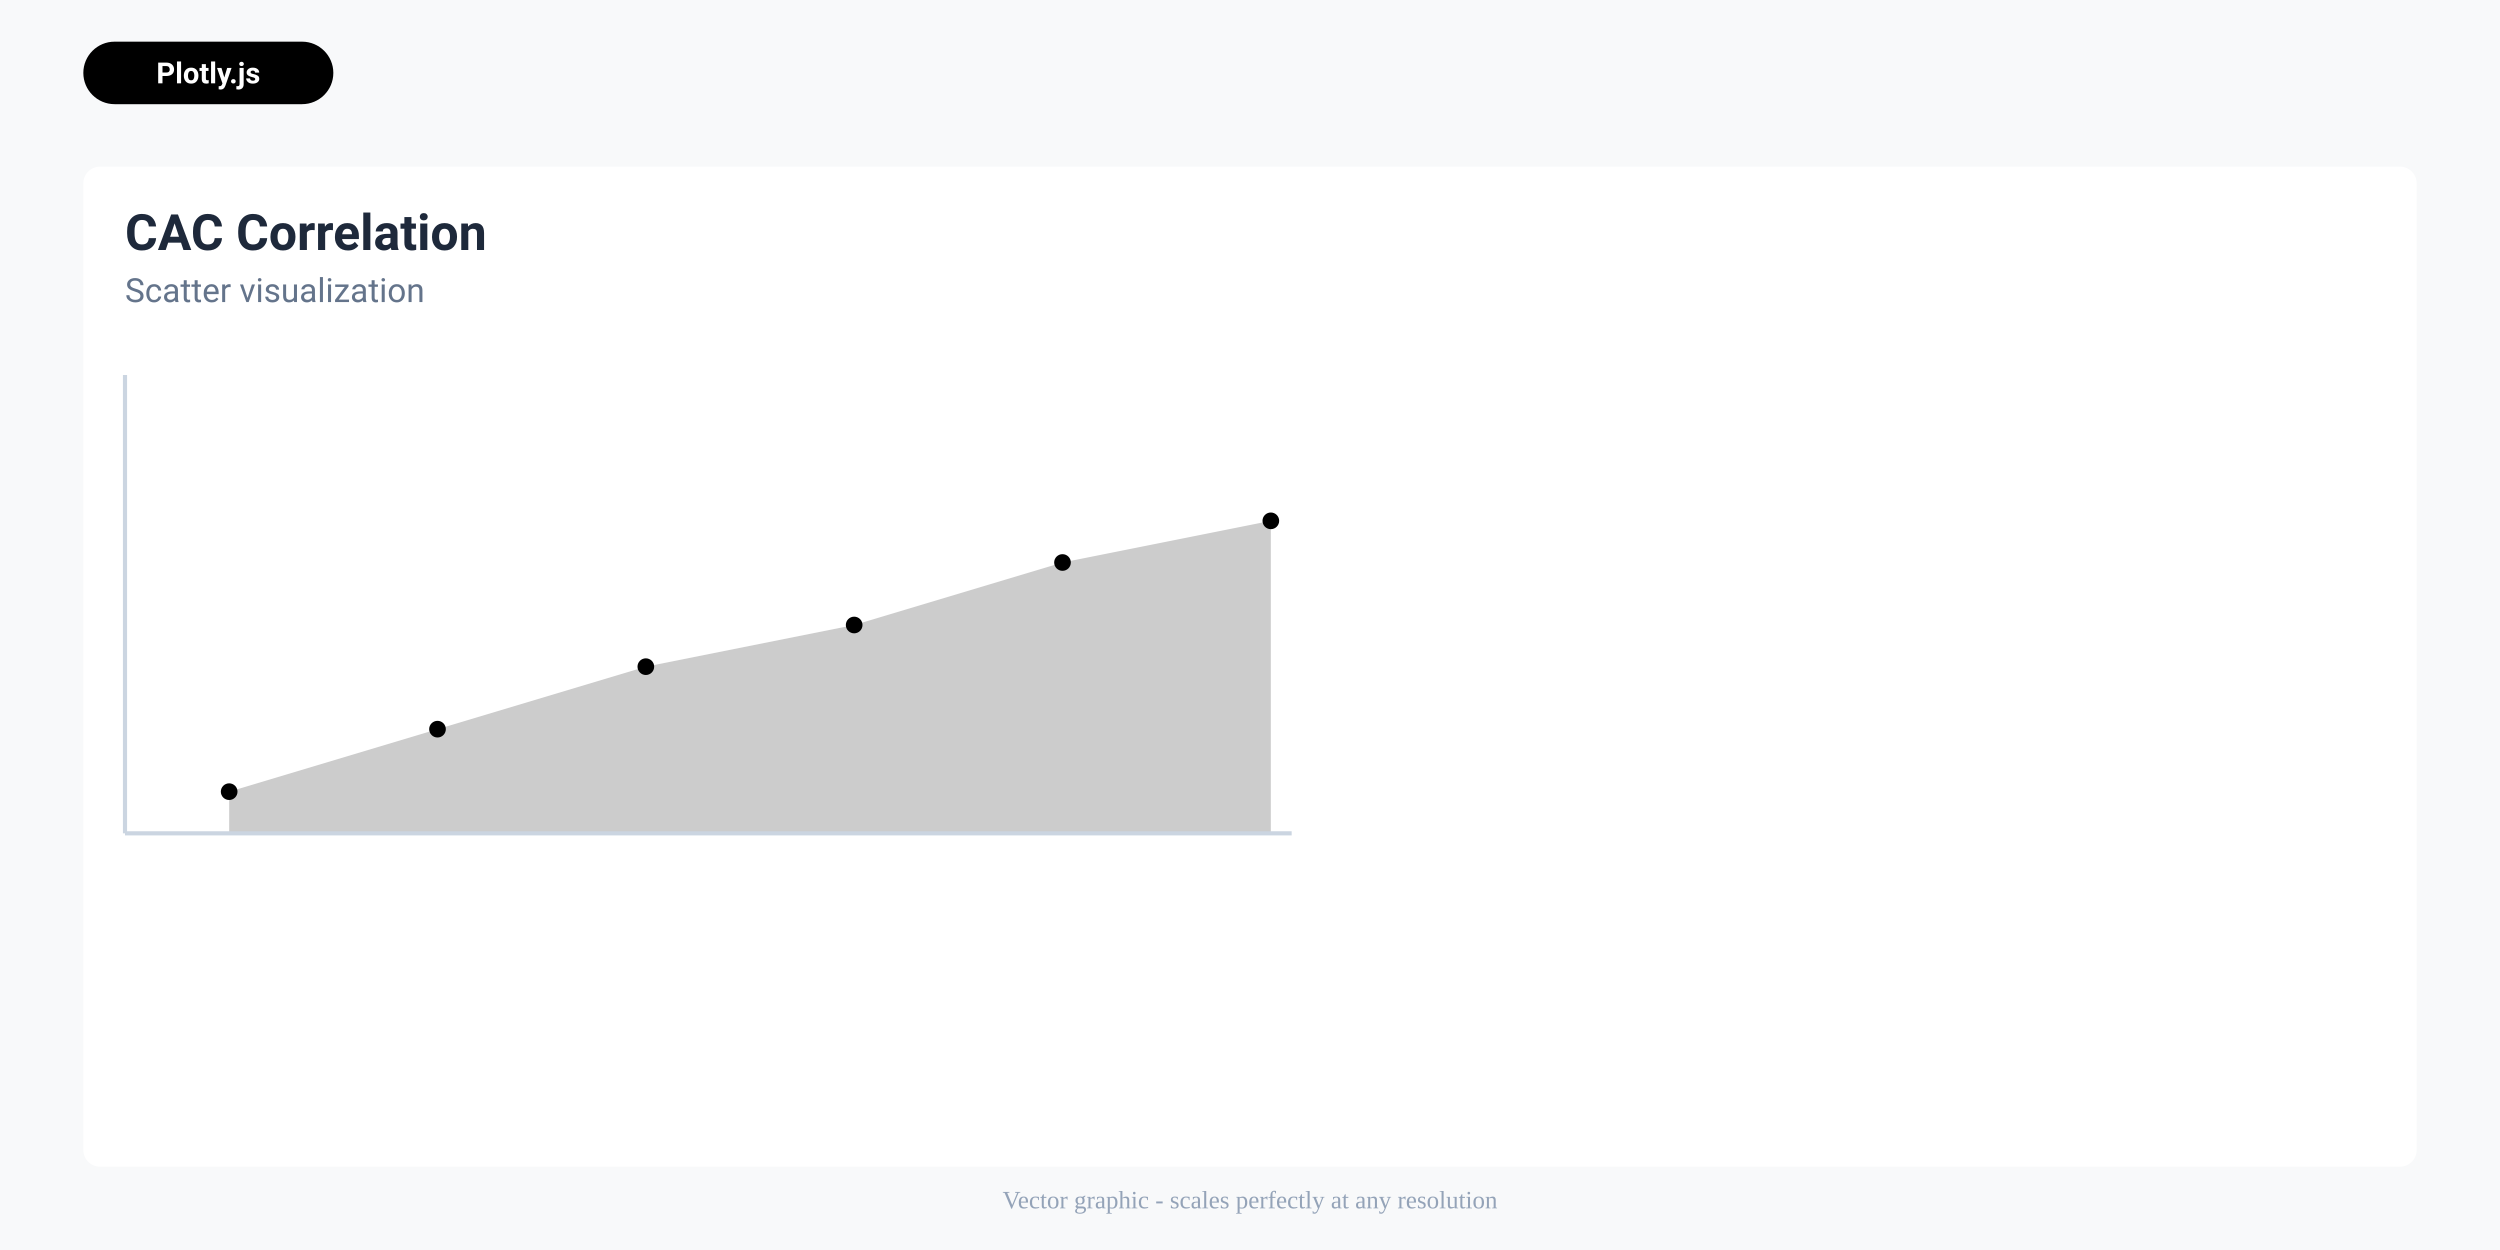
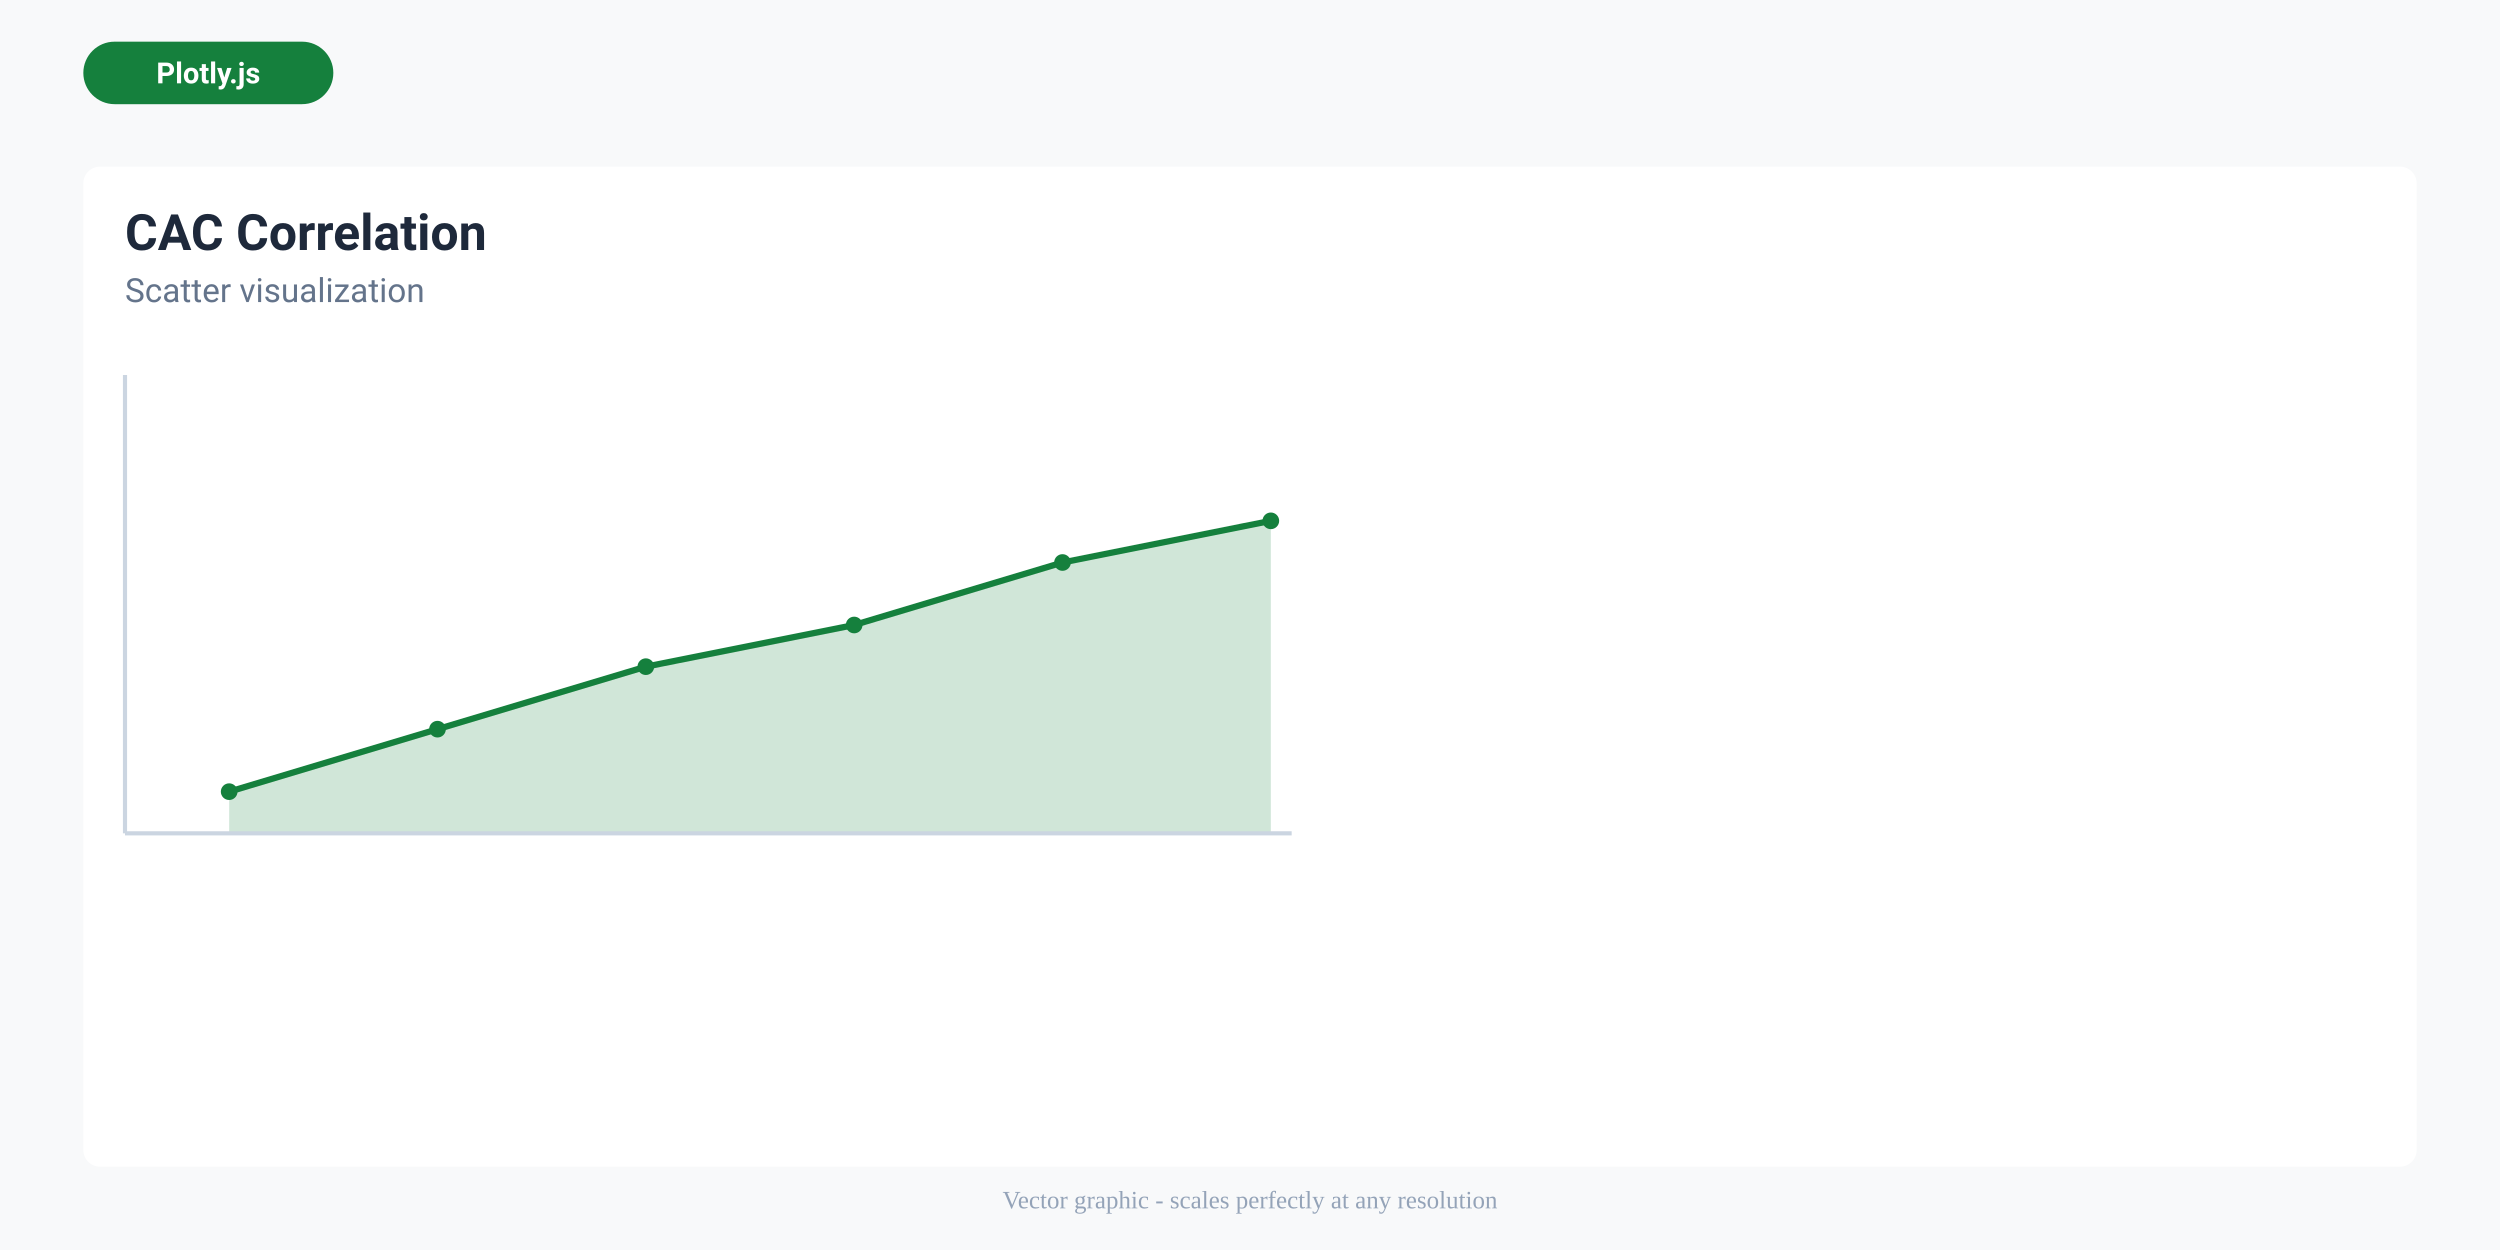
<svg xmlns="http://www.w3.org/2000/svg" width="1200" height="600">
  <defs>
    <style>
      .title { font-family: -apple-system, BlinkMacSystemFont, 'Segoe UI', Roboto, sans-serif; font-size: 24px; font-weight: 600; }
      .subtitle { font-family: -apple-system, BlinkMacSystemFont, 'Segoe UI', Roboto, sans-serif; font-size: 16px; }
      .library-badge { font-family: -apple-system, BlinkMacSystemFont, 'Segoe UI', Roboto, sans-serif; font-size: 14px; font-weight: 600; }
    </style>
  </defs>
  <rect width="1200" height="600" fill="#f8f9fa" />
  <rect x="40" y="80" width="1120" height="480" fill="white" rx="8" />
-   <rect x="40" y="20" width="120" height="30" fill="undefined" rx="15" />
+   <rect x="40" y="20" width="120" height="30" fill="#15803d" rx="15" />
  <text x="100" y="40" text-anchor="middle" fill="white" class="library-badge">Plotly.js</text>
  <text x="60" y="120" fill="#1e293b" class="title">CAC Correlation</text>
  <text x="60" y="145" fill="#64748b" class="subtitle">Scatter visualization</text>
  <g transform="translate(60, 100)">
-     <path d="M 50 280 L 150 250 L 250 220 L 350 200 L 450 170 L 550 150 L 550 300 L 50 300 Z" fill="undefined" opacity="0.2" />
-     <path d="M 50 280 L 150 250 L 250 220 L 350 200 L 450 170 L 550 150" fill="none" stroke="undefined" stroke-width="3" />
-     <circle cx="50" cy="280" r="4" fill="undefined" />
-     <circle cx="150" cy="250" r="4" fill="undefined" />
-     <circle cx="250" cy="220" r="4" fill="undefined" />
-     <circle cx="350" cy="200" r="4" fill="undefined" />
-     <circle cx="450" cy="170" r="4" fill="undefined" />
-     <circle cx="550" cy="150" r="4" fill="undefined" />
+     <path d="M 50 280 L 150 250 L 250 220 L 350 200 L 450 170 L 550 150 L 550 300 L 50 300 Z" fill="#15803d" opacity="0.2" />
+     <path d="M 50 280 L 150 250 L 250 220 L 350 200 L 450 170 L 550 150" fill="none" stroke="#15803d" stroke-width="3" />
+     <circle cx="50" cy="280" r="4" fill="#15803d" />
+     <circle cx="150" cy="250" r="4" fill="#15803d" />
+     <circle cx="250" cy="220" r="4" fill="#15803d" />
+     <circle cx="350" cy="200" r="4" fill="#15803d" />
+     <circle cx="450" cy="170" r="4" fill="#15803d" />
+     <circle cx="550" cy="150" r="4" fill="#15803d" />
  </g>
  <line x1="60" y1="400" x2="620" y2="400" stroke="#cbd5e1" stroke-width="2" />
  <line x1="60" y1="180" x2="60" y2="400" stroke="#cbd5e1" stroke-width="2" />
  <text x="600" y="580" text-anchor="middle" fill="#94a3b8" font-size="12">
    Vector graphic - scales perfectly at any resolution
  </text>
</svg>
